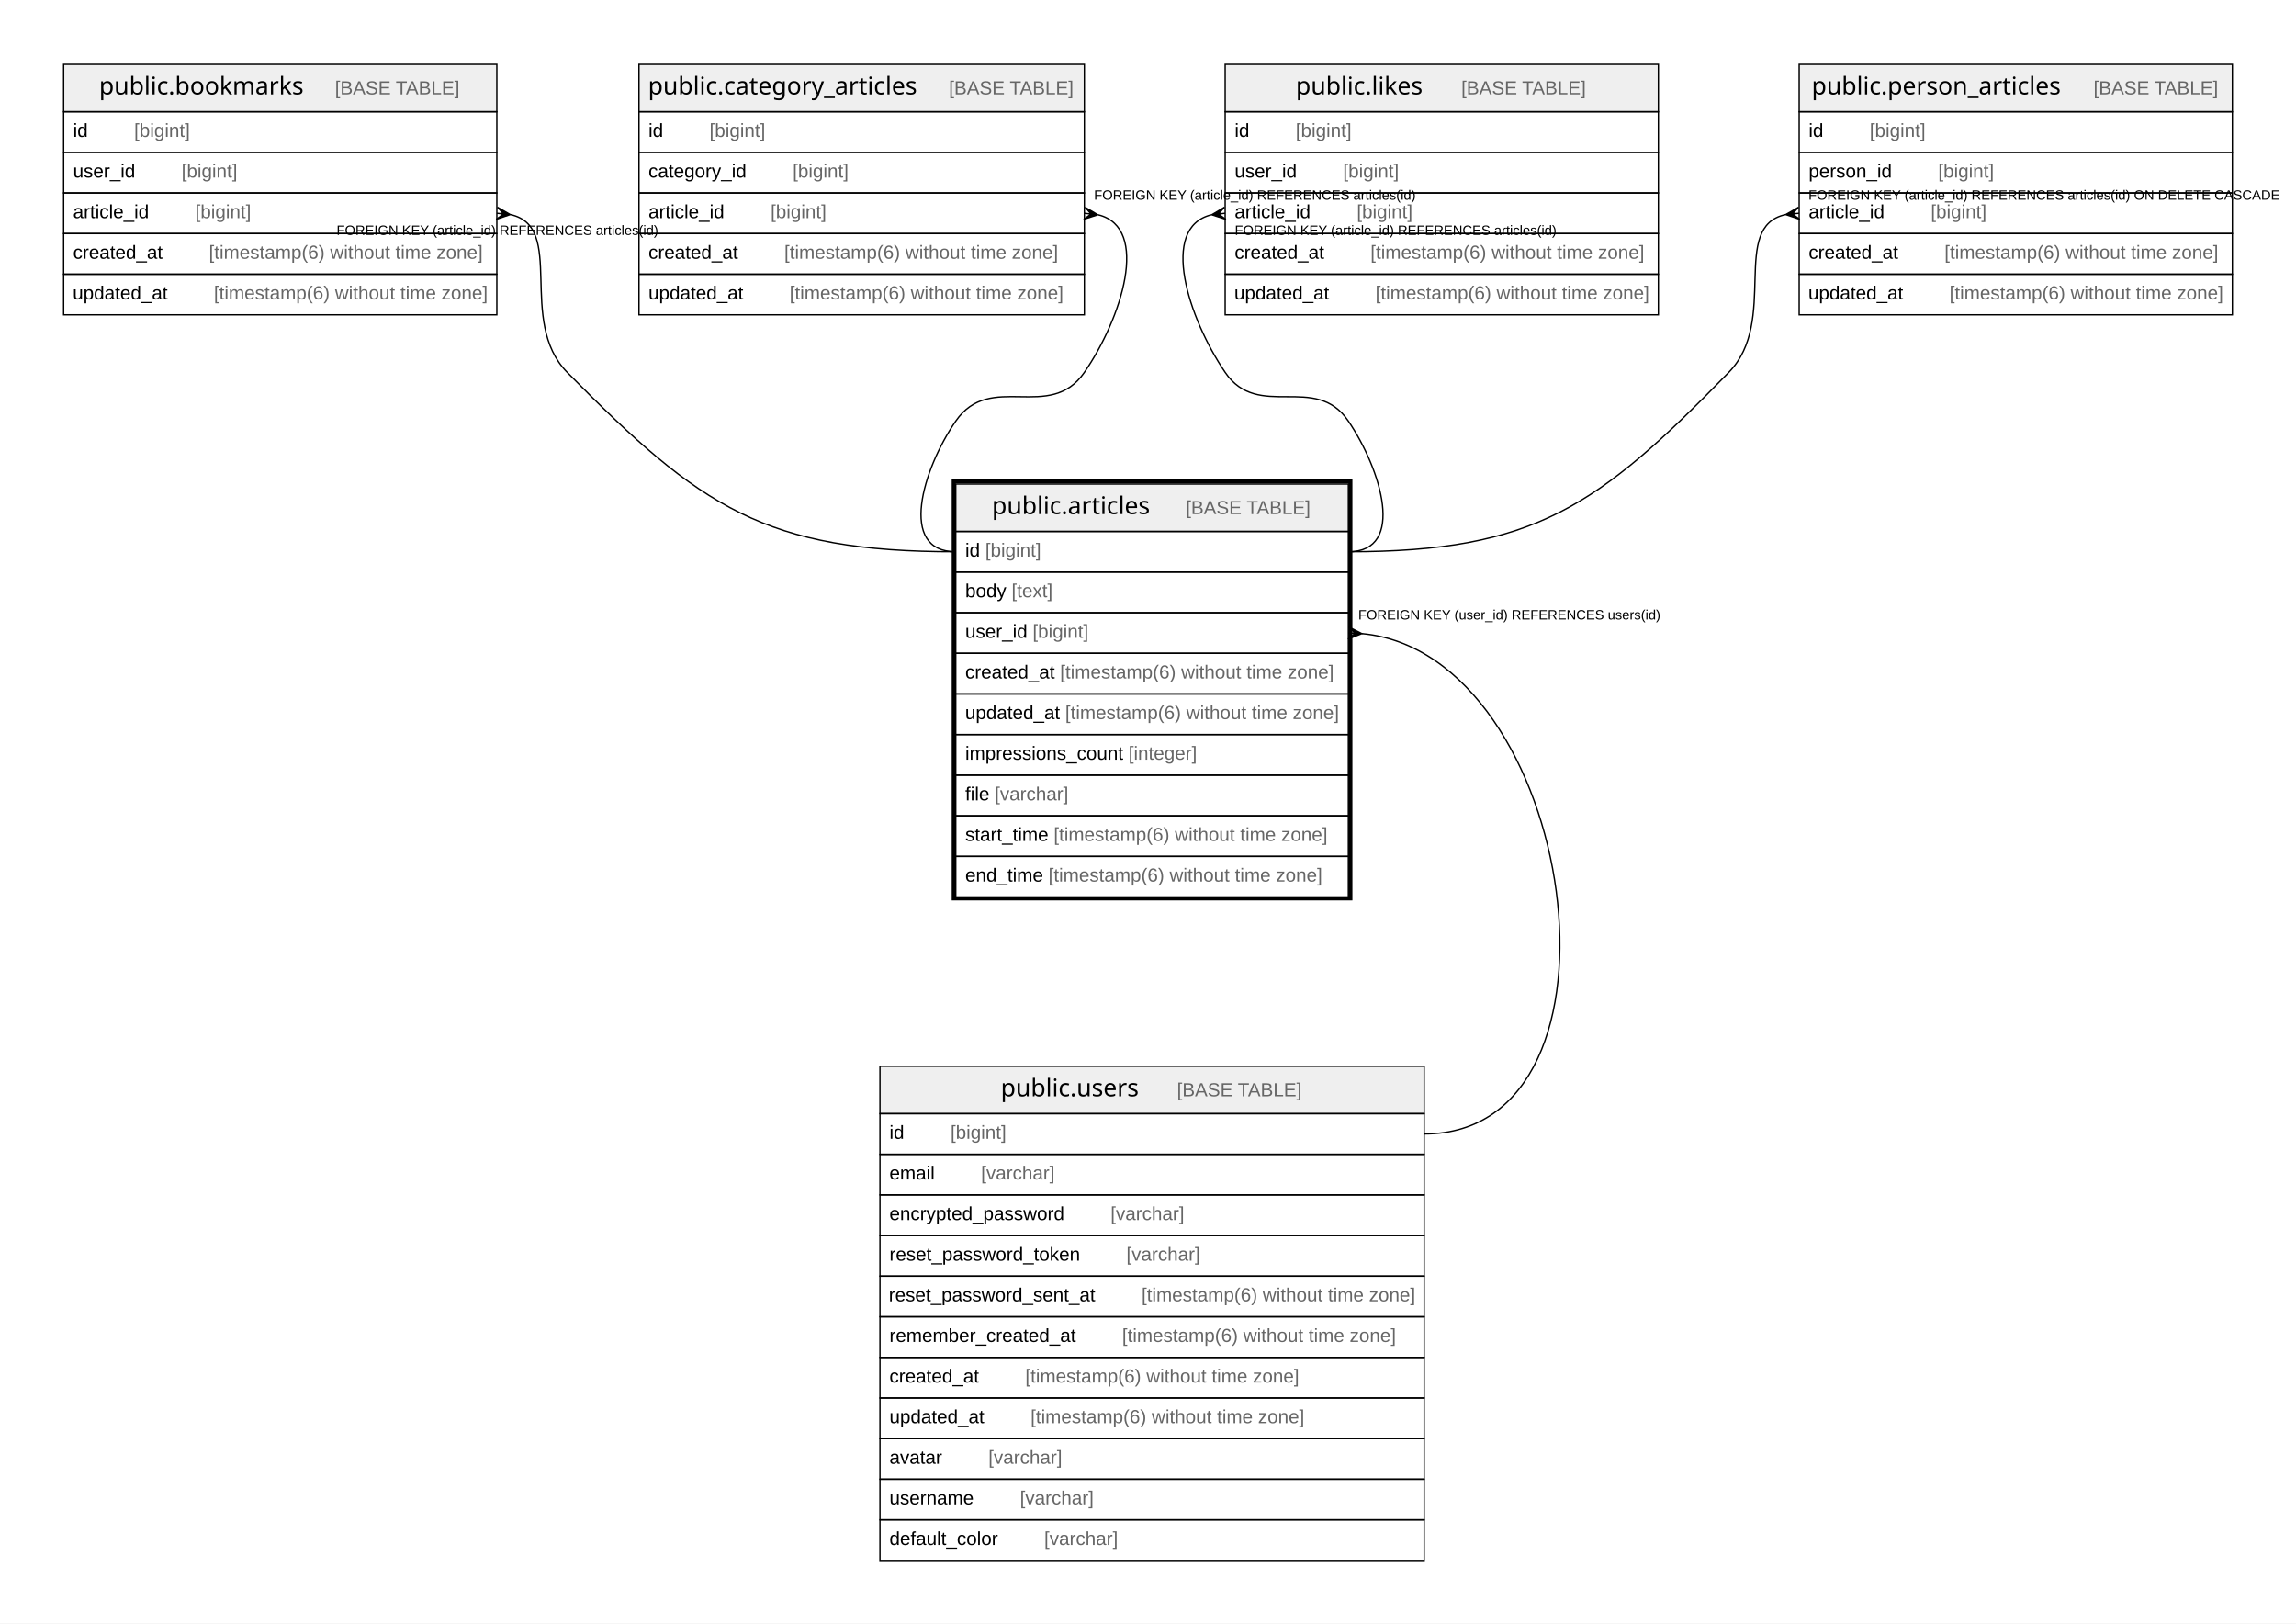
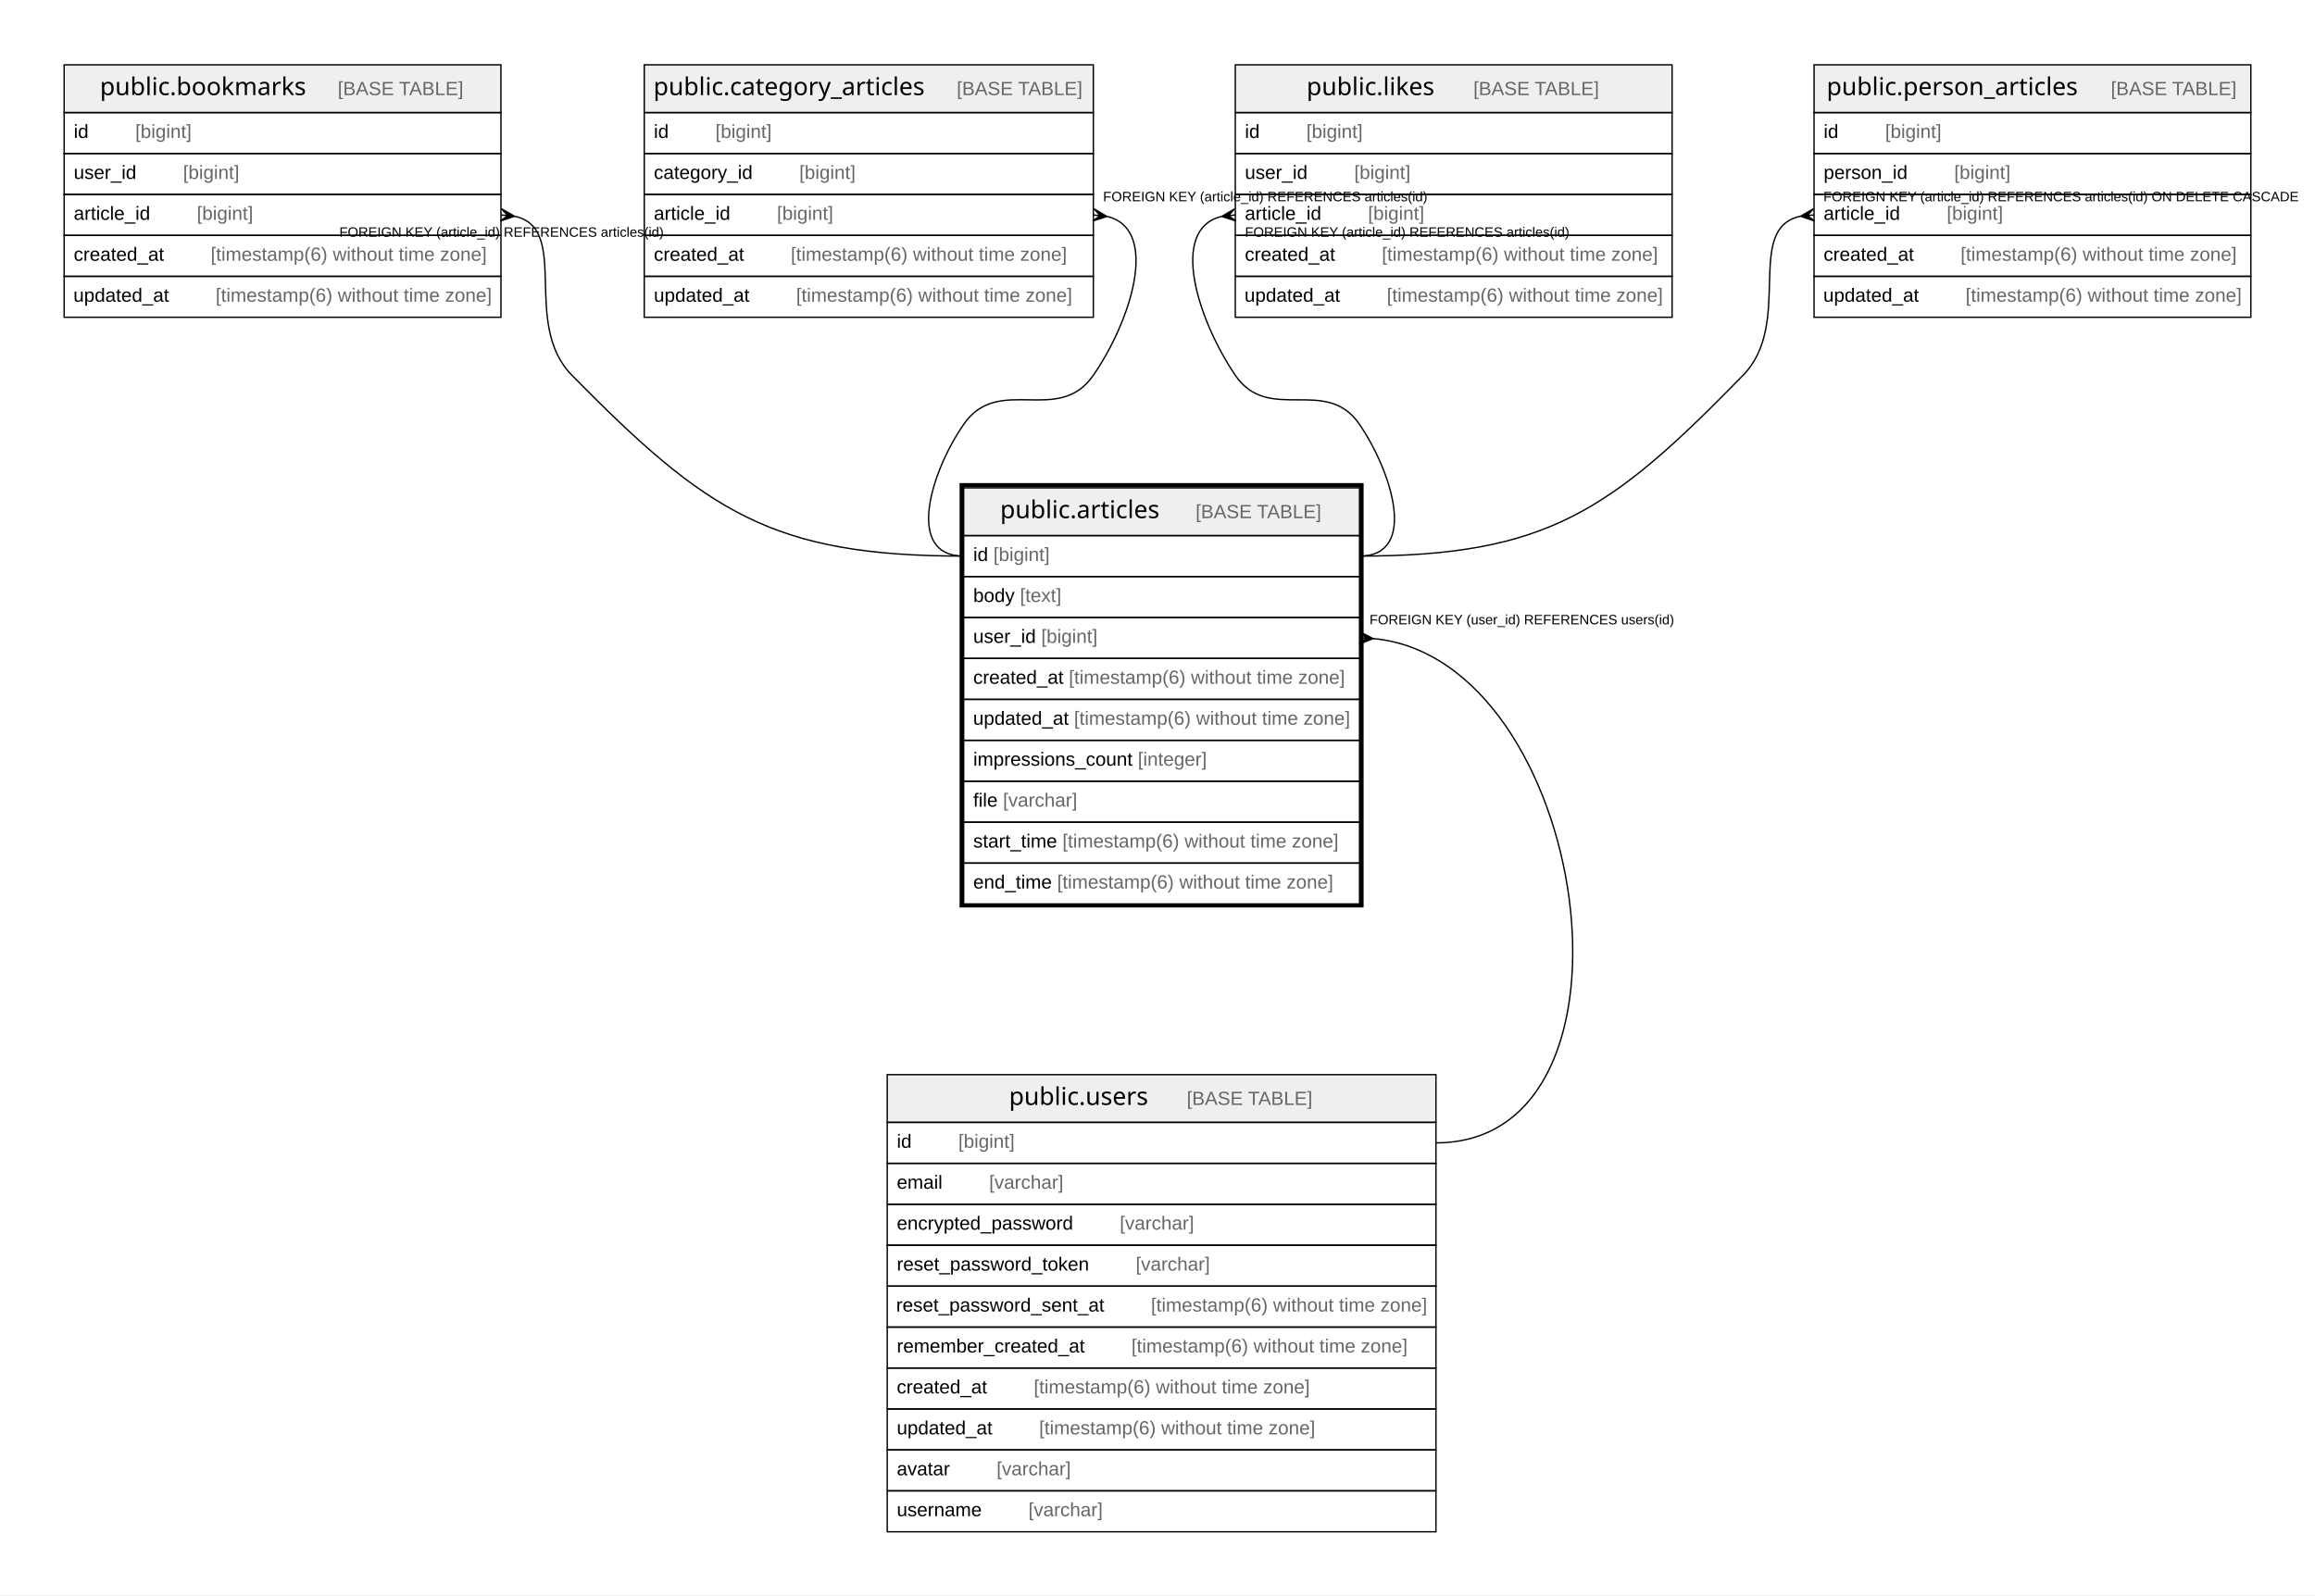
- <svg xmlns="http://www.w3.org/2000/svg" width="1696pt" height="1199pt" viewBox="0.00 0.00 1696.00 1199.00">
-   <g id="graph0" class="graph" transform="scale(1 1) rotate(0) translate(4 1195)">
-     <polygon fill="#ffffff" stroke="transparent" points="-4,4 -4,-1195 1692,-1195 1692,4 -4,4" />
+ <svg xmlns="http://www.w3.org/2000/svg" width="1696pt" height="1169pt" viewBox="0.00 0.00 1696.00 1169.00">
+   <g id="graph0" class="graph" transform="scale(1 1) rotate(0) translate(4 1165)">
+     <polygon fill="#ffffff" stroke="transparent" points="-4,4 -4,-1165 1692,-1165 1692,4 -4,4" />
    <g id="node1" class="node">
-       <polygon fill="#efefef" stroke="transparent" points="702,-802.5 702,-837.5 992,-837.5 992,-802.5 702,-802.5" />
-       <polygon fill="none" stroke="#000000" points="702,-802.5 702,-837.5 992,-837.5 992,-802.5 702,-802.5" />
-       <text text-anchor="start" x="728.714" y="-815.3" font-family="Arial Bold" font-size="18.00" fill="#000000">public.articles</text>
-       <text text-anchor="start" x="837.718" y="-815.3" font-family="Arial" font-size="14.00" fill="#000000">    </text>
-       <text text-anchor="start" x="871.923" y="-815.3" font-family="Arial" font-size="14.00" fill="#666666">[BASE TABLE]</text>
-       <polygon fill="none" stroke="#000000" points="702,-772.5 702,-802.5 992,-802.5 992,-772.5 702,-772.5" />
-       <text text-anchor="start" x="709" y="-783.9" font-family="Arial" font-size="14.00" fill="#000000">id </text>
-       <text text-anchor="start" x="723.78" y="-783.9" font-family="Arial" font-size="14.00" fill="#666666">[bigint]</text>
+       <polygon fill="#efefef" stroke="transparent" points="702,-772.5 702,-807.5 992,-807.5 992,-772.5 702,-772.5" />
+       <polygon fill="none" stroke="#000000" points="702,-772.5 702,-807.5 992,-807.5 992,-772.5 702,-772.5" />
+       <text text-anchor="start" x="728.714" y="-785.3" font-family="Arial Bold" font-size="18.00" fill="#000000">public.articles</text>
+       <text text-anchor="start" x="837.718" y="-785.3" font-family="Arial" font-size="14.00" fill="#000000">    </text>
+       <text text-anchor="start" x="871.923" y="-785.3" font-family="Arial" font-size="14.00" fill="#666666">[BASE TABLE]</text>
      <polygon fill="none" stroke="#000000" points="702,-742.5 702,-772.5 992,-772.5 992,-742.5 702,-742.5" />
-       <text text-anchor="start" x="709" y="-753.9" font-family="Arial" font-size="14.00" fill="#000000">body </text>
-       <text text-anchor="start" x="743.238" y="-753.9" font-family="Arial" font-size="14.00" fill="#666666">[text]</text>
+       <text text-anchor="start" x="709" y="-753.9" font-family="Arial" font-size="14.00" fill="#000000">id </text>
+       <text text-anchor="start" x="723.78" y="-753.9" font-family="Arial" font-size="14.00" fill="#666666">[bigint]</text>
      <polygon fill="none" stroke="#000000" points="702,-712.5 702,-742.5 992,-742.5 992,-712.5 702,-712.5" />
-       <text text-anchor="start" x="709" y="-723.9" font-family="Arial" font-size="14.00" fill="#000000">user_id </text>
-       <text text-anchor="start" x="758.788" y="-723.9" font-family="Arial" font-size="14.00" fill="#666666">[bigint]</text>
+       <text text-anchor="start" x="709" y="-723.9" font-family="Arial" font-size="14.00" fill="#000000">body </text>
+       <text text-anchor="start" x="743.238" y="-723.9" font-family="Arial" font-size="14.00" fill="#666666">[text]</text>
      <polygon fill="none" stroke="#000000" points="702,-682.5 702,-712.5 992,-712.5 992,-682.5 702,-682.5" />
-       <text text-anchor="start" x="709" y="-693.9" font-family="Arial" font-size="14.00" fill="#000000">created_at </text>
-       <text text-anchor="start" x="779.028" y="-693.9" font-family="Arial" font-size="14.00" fill="#666666">[timestamp(6) without time zone]</text>
+       <text text-anchor="start" x="709" y="-693.9" font-family="Arial" font-size="14.00" fill="#000000">user_id </text>
+       <text text-anchor="start" x="758.788" y="-693.9" font-family="Arial" font-size="14.00" fill="#666666">[bigint]</text>
      <polygon fill="none" stroke="#000000" points="702,-652.5 702,-682.5 992,-682.5 992,-652.5 702,-652.5" />
-       <text text-anchor="start" x="708.912" y="-663.9" font-family="Arial" font-size="14.00" fill="#000000">updated_at </text>
-       <text text-anchor="start" x="782.844" y="-663.9" font-family="Arial" font-size="14.00" fill="#666666">[timestamp(6) without time zone]</text>
+       <text text-anchor="start" x="709" y="-663.9" font-family="Arial" font-size="14.00" fill="#000000">created_at </text>
+       <text text-anchor="start" x="779.028" y="-663.9" font-family="Arial" font-size="14.00" fill="#666666">[timestamp(6) without time zone]</text>
      <polygon fill="none" stroke="#000000" points="702,-622.5 702,-652.5 992,-652.5 992,-622.5 702,-622.5" />
-       <text text-anchor="start" x="709" y="-633.9" font-family="Arial" font-size="14.00" fill="#000000">impressions_count </text>
-       <text text-anchor="start" x="829.576" y="-633.9" font-family="Arial" font-size="14.00" fill="#666666">[integer]</text>
+       <text text-anchor="start" x="708.912" y="-633.9" font-family="Arial" font-size="14.00" fill="#000000">updated_at </text>
+       <text text-anchor="start" x="782.844" y="-633.9" font-family="Arial" font-size="14.00" fill="#666666">[timestamp(6) without time zone]</text>
      <polygon fill="none" stroke="#000000" points="702,-592.5 702,-622.5 992,-622.5 992,-592.5 702,-592.5" />
-       <text text-anchor="start" x="709" y="-603.9" font-family="Arial" font-size="14.00" fill="#000000">file </text>
-       <text text-anchor="start" x="730.777" y="-603.9" font-family="Arial" font-size="14.00" fill="#666666">[varchar]</text>
+       <text text-anchor="start" x="709" y="-603.9" font-family="Arial" font-size="14.00" fill="#000000">impressions_count </text>
+       <text text-anchor="start" x="829.576" y="-603.9" font-family="Arial" font-size="14.00" fill="#666666">[integer]</text>
      <polygon fill="none" stroke="#000000" points="702,-562.5 702,-592.5 992,-592.5 992,-562.5 702,-562.5" />
-       <text text-anchor="start" x="709" y="-573.9" font-family="Arial" font-size="14.00" fill="#000000">start_time </text>
-       <text text-anchor="start" x="774.338" y="-573.9" font-family="Arial" font-size="14.00" fill="#666666">[timestamp(6) without time zone]</text>
+       <text text-anchor="start" x="709" y="-573.9" font-family="Arial" font-size="14.00" fill="#000000">file </text>
+       <text text-anchor="start" x="730.777" y="-573.9" font-family="Arial" font-size="14.00" fill="#666666">[varchar]</text>
      <polygon fill="none" stroke="#000000" points="702,-532.5 702,-562.5 992,-562.5 992,-532.5 702,-532.5" />
-       <text text-anchor="start" x="709" y="-543.9" font-family="Arial" font-size="14.00" fill="#000000">end_time </text>
-       <text text-anchor="start" x="770.461" y="-543.9" font-family="Arial" font-size="14.00" fill="#666666">[timestamp(6) without time zone]</text>
-       <polygon fill="none" stroke="#000000" stroke-width="3" points="700.5,-531.5 700.5,-839.5 993.5,-839.5 993.5,-531.5 700.5,-531.5" />
+       <text text-anchor="start" x="709" y="-543.9" font-family="Arial" font-size="14.00" fill="#000000">start_time </text>
+       <text text-anchor="start" x="774.338" y="-543.9" font-family="Arial" font-size="14.00" fill="#666666">[timestamp(6) without time zone]</text>
+       <polygon fill="none" stroke="#000000" points="702,-502.5 702,-532.5 992,-532.5 992,-502.5 702,-502.5" />
+       <text text-anchor="start" x="709" y="-513.9" font-family="Arial" font-size="14.00" fill="#000000">end_time </text>
+       <text text-anchor="start" x="770.461" y="-513.9" font-family="Arial" font-size="14.00" fill="#666666">[timestamp(6) without time zone]</text>
+       <polygon fill="none" stroke="#000000" stroke-width="3" points="700.5,-501.5 700.5,-809.5 993.5,-809.5 993.5,-501.5 700.5,-501.5" />
    </g>
    <g id="node6" class="node">
-       <polygon fill="#efefef" stroke="transparent" points="646,-372.5 646,-407.5 1048,-407.5 1048,-372.5 646,-372.5" />
-       <polygon fill="none" stroke="#000000" points="646,-372.5 646,-407.5 1048,-407.5 1048,-372.5 646,-372.5" />
-       <text text-anchor="start" x="735.209" y="-385.3" font-family="Arial Bold" font-size="18.00" fill="#000000">public.users</text>
-       <text text-anchor="start" x="831.223" y="-385.3" font-family="Arial" font-size="14.00" fill="#000000">    </text>
-       <text text-anchor="start" x="865.428" y="-385.3" font-family="Arial" font-size="14.00" fill="#666666">[BASE TABLE]</text>
-       <polygon fill="none" stroke="#000000" points="646,-342.5 646,-372.5 1048,-372.5 1048,-342.5 646,-342.5" />
-       <text text-anchor="start" x="653" y="-353.9" font-family="Arial" font-size="14.00" fill="#000000">id    </text>
-       <text text-anchor="start" x="698.094" y="-353.9" font-family="Arial" font-size="14.00" fill="#666666">[bigint]</text>
+       <polygon fill="#efefef" stroke="transparent" points="646,-342.5 646,-377.5 1048,-377.5 1048,-342.5 646,-342.5" />
+       <polygon fill="none" stroke="#000000" points="646,-342.5 646,-377.5 1048,-377.5 1048,-342.5 646,-342.5" />
+       <text text-anchor="start" x="735.209" y="-355.3" font-family="Arial Bold" font-size="18.00" fill="#000000">public.users</text>
+       <text text-anchor="start" x="831.223" y="-355.3" font-family="Arial" font-size="14.00" fill="#000000">    </text>
+       <text text-anchor="start" x="865.428" y="-355.3" font-family="Arial" font-size="14.00" fill="#666666">[BASE TABLE]</text>
      <polygon fill="none" stroke="#000000" points="646,-312.5 646,-342.5 1048,-342.5 1048,-312.5 646,-312.5" />
-       <text text-anchor="start" x="653" y="-323.9" font-family="Arial" font-size="14.00" fill="#000000">email    </text>
-       <text text-anchor="start" x="720.644" y="-323.9" font-family="Arial" font-size="14.00" fill="#666666">[varchar]</text>
+       <text text-anchor="start" x="653" y="-323.9" font-family="Arial" font-size="14.00" fill="#000000">id    </text>
+       <text text-anchor="start" x="698.094" y="-323.9" font-family="Arial" font-size="14.00" fill="#666666">[bigint]</text>
      <polygon fill="none" stroke="#000000" points="646,-282.5 646,-312.5 1048,-312.5 1048,-282.5 646,-282.5" />
-       <text text-anchor="start" x="653" y="-293.9" font-family="Arial" font-size="14.00" fill="#000000">encrypted_password    </text>
-       <text text-anchor="start" x="816.349" y="-293.9" font-family="Arial" font-size="14.00" fill="#666666">[varchar]</text>
+       <text text-anchor="start" x="653" y="-293.9" font-family="Arial" font-size="14.00" fill="#000000">email    </text>
+       <text text-anchor="start" x="720.644" y="-293.9" font-family="Arial" font-size="14.00" fill="#666666">[varchar]</text>
      <polygon fill="none" stroke="#000000" points="646,-252.5 646,-282.5 1048,-282.5 1048,-252.5 646,-252.5" />
-       <text text-anchor="start" x="653" y="-263.9" font-family="Arial" font-size="14.00" fill="#000000">reset_password_token    </text>
-       <text text-anchor="start" x="828.022" y="-263.9" font-family="Arial" font-size="14.00" fill="#666666">[varchar]</text>
+       <text text-anchor="start" x="653" y="-263.9" font-family="Arial" font-size="14.00" fill="#000000">encrypted_password    </text>
+       <text text-anchor="start" x="816.349" y="-263.9" font-family="Arial" font-size="14.00" fill="#666666">[varchar]</text>
      <polygon fill="none" stroke="#000000" points="646,-222.5 646,-252.5 1048,-252.5 1048,-222.5 646,-222.5" />
-       <text text-anchor="start" x="652.53" y="-233.9" font-family="Arial" font-size="14.00" fill="#000000">reset_password_sent_at    </text>
-       <text text-anchor="start" x="839.226" y="-233.9" font-family="Arial" font-size="14.00" fill="#666666">[timestamp(6) without time zone]</text>
+       <text text-anchor="start" x="653" y="-233.9" font-family="Arial" font-size="14.00" fill="#000000">reset_password_token    </text>
+       <text text-anchor="start" x="828.022" y="-233.9" font-family="Arial" font-size="14.00" fill="#666666">[varchar]</text>
      <polygon fill="none" stroke="#000000" points="646,-192.5 646,-222.5 1048,-222.5 1048,-192.5 646,-192.5" />
-       <text text-anchor="start" x="653" y="-203.9" font-family="Arial" font-size="14.00" fill="#000000">remember_created_at    </text>
-       <text text-anchor="start" x="824.898" y="-203.9" font-family="Arial" font-size="14.00" fill="#666666">[timestamp(6) without time zone]</text>
+       <text text-anchor="start" x="652.53" y="-203.9" font-family="Arial" font-size="14.00" fill="#000000">reset_password_sent_at    </text>
+       <text text-anchor="start" x="839.226" y="-203.9" font-family="Arial" font-size="14.00" fill="#666666">[timestamp(6) without time zone]</text>
      <polygon fill="none" stroke="#000000" points="646,-162.5 646,-192.5 1048,-192.5 1048,-162.5 646,-162.5" />
-       <text text-anchor="start" x="653" y="-173.9" font-family="Arial" font-size="14.00" fill="#000000">created_at    </text>
-       <text text-anchor="start" x="753.342" y="-173.9" font-family="Arial" font-size="14.00" fill="#666666">[timestamp(6) without time zone]</text>
+       <text text-anchor="start" x="653" y="-173.9" font-family="Arial" font-size="14.00" fill="#000000">remember_created_at    </text>
+       <text text-anchor="start" x="824.898" y="-173.9" font-family="Arial" font-size="14.00" fill="#666666">[timestamp(6) without time zone]</text>
      <polygon fill="none" stroke="#000000" points="646,-132.5 646,-162.5 1048,-162.5 1048,-132.5 646,-132.5" />
-       <text text-anchor="start" x="653" y="-143.9" font-family="Arial" font-size="14.00" fill="#000000">updated_at    </text>
-       <text text-anchor="start" x="757.247" y="-143.9" font-family="Arial" font-size="14.00" fill="#666666">[timestamp(6) without time zone]</text>
+       <text text-anchor="start" x="653" y="-143.9" font-family="Arial" font-size="14.00" fill="#000000">created_at    </text>
+       <text text-anchor="start" x="753.342" y="-143.9" font-family="Arial" font-size="14.00" fill="#666666">[timestamp(6) without time zone]</text>
      <polygon fill="none" stroke="#000000" points="646,-102.5 646,-132.5 1048,-132.5 1048,-102.5 646,-102.5" />
-       <text text-anchor="start" x="653" y="-113.9" font-family="Arial" font-size="14.00" fill="#000000">avatar    </text>
-       <text text-anchor="start" x="726.104" y="-113.9" font-family="Arial" font-size="14.00" fill="#666666">[varchar]</text>
+       <text text-anchor="start" x="653" y="-113.9" font-family="Arial" font-size="14.00" fill="#000000">updated_at    </text>
+       <text text-anchor="start" x="757.247" y="-113.9" font-family="Arial" font-size="14.00" fill="#666666">[timestamp(6) without time zone]</text>
      <polygon fill="none" stroke="#000000" points="646,-72.5 646,-102.5 1048,-102.5 1048,-72.5 646,-72.5" />
-       <text text-anchor="start" x="653" y="-83.9" font-family="Arial" font-size="14.00" fill="#000000">username    </text>
-       <text text-anchor="start" x="749.439" y="-83.9" font-family="Arial" font-size="14.00" fill="#666666">[varchar]</text>
+       <text text-anchor="start" x="653" y="-83.9" font-family="Arial" font-size="14.00" fill="#000000">avatar    </text>
+       <text text-anchor="start" x="726.104" y="-83.9" font-family="Arial" font-size="14.00" fill="#666666">[varchar]</text>
      <polygon fill="none" stroke="#000000" points="646,-42.5 646,-72.5 1048,-72.5 1048,-42.5 646,-42.5" />
-       <text text-anchor="start" x="653" y="-53.9" font-family="Arial" font-size="14.00" fill="#000000">default_color    </text>
-       <text text-anchor="start" x="767.338" y="-53.9" font-family="Arial" font-size="14.00" fill="#666666">[varchar]</text>
+       <text text-anchor="start" x="653" y="-53.9" font-family="Arial" font-size="14.00" fill="#000000">username    </text>
+       <text text-anchor="start" x="749.439" y="-53.9" font-family="Arial" font-size="14.00" fill="#666666">[varchar]</text>
    </g>
    <g id="edge5" class="edge">
-       <path fill="none" stroke="#000000" d="M1002.092,-727.039C1160.521,-712.48 1210.907,-357.5 1048,-357.5" />
-       <polygon fill="#000000" stroke="#000000" points="1001.99,-727.044 991.795,-723.005 996.995,-727.272 992,-727.5 992,-727.5 992,-727.5 996.995,-727.272 992.205,-731.995 1001.99,-727.044 1001.99,-727.044" />
-       <text text-anchor="start" x="999.335" y="-737.5" font-family="Arial" font-size="10.00" fill="#000000">FOREIGN KEY (user_id) REFERENCES users(id)</text>
+       <path fill="none" stroke="#000000" d="M1002.092,-697.039C1160.521,-682.48 1210.907,-327.5 1048,-327.5" />
+       <polygon fill="#000000" stroke="#000000" points="1001.99,-697.044 991.795,-693.005 996.995,-697.272 992,-697.5 992,-697.5 992,-697.5 996.995,-697.272 992.205,-701.995 1001.99,-697.044 1001.99,-697.044" />
+       <text text-anchor="start" x="999.335" y="-707.5" font-family="Arial" font-size="10.00" fill="#000000">FOREIGN KEY (user_id) REFERENCES users(id)</text>
    </g>
    <g id="node2" class="node">
-       <polygon fill="#efefef" stroke="transparent" points="43,-1112.5 43,-1147.5 363,-1147.5 363,-1112.5 43,-1112.5" />
-       <polygon fill="none" stroke="#000000" points="43,-1112.5 43,-1147.5 363,-1147.5 363,-1112.5 43,-1112.5" />
-       <text text-anchor="start" x="69.207" y="-1125.3" font-family="Arial Bold" font-size="18.00" fill="#000000">public.bookmarks</text>
-       <text text-anchor="start" x="209.225" y="-1125.3" font-family="Arial" font-size="14.00" fill="#000000">    </text>
-       <text text-anchor="start" x="243.43" y="-1125.3" font-family="Arial" font-size="14.00" fill="#666666">[BASE TABLE]</text>
-       <polygon fill="none" stroke="#000000" points="43,-1082.5 43,-1112.5 363,-1112.5 363,-1082.5 43,-1082.5" />
-       <text text-anchor="start" x="50" y="-1093.9" font-family="Arial" font-size="14.00" fill="#000000">id    </text>
-       <text text-anchor="start" x="95.094" y="-1093.9" font-family="Arial" font-size="14.00" fill="#666666">[bigint]</text>
+       <polygon fill="#efefef" stroke="transparent" points="43,-1082.5 43,-1117.5 363,-1117.5 363,-1082.5 43,-1082.5" />
+       <polygon fill="none" stroke="#000000" points="43,-1082.5 43,-1117.5 363,-1117.5 363,-1082.5 43,-1082.5" />
+       <text text-anchor="start" x="69.207" y="-1095.3" font-family="Arial Bold" font-size="18.00" fill="#000000">public.bookmarks</text>
+       <text text-anchor="start" x="209.225" y="-1095.3" font-family="Arial" font-size="14.00" fill="#000000">    </text>
+       <text text-anchor="start" x="243.43" y="-1095.3" font-family="Arial" font-size="14.00" fill="#666666">[BASE TABLE]</text>
      <polygon fill="none" stroke="#000000" points="43,-1052.5 43,-1082.5 363,-1082.5 363,-1052.5 43,-1052.5" />
-       <text text-anchor="start" x="50" y="-1063.9" font-family="Arial" font-size="14.00" fill="#000000">user_id    </text>
-       <text text-anchor="start" x="130.102" y="-1063.9" font-family="Arial" font-size="14.00" fill="#666666">[bigint]</text>
+       <text text-anchor="start" x="50" y="-1063.9" font-family="Arial" font-size="14.00" fill="#000000">id    </text>
+       <text text-anchor="start" x="95.094" y="-1063.9" font-family="Arial" font-size="14.00" fill="#666666">[bigint]</text>
      <polygon fill="none" stroke="#000000" points="43,-1022.5 43,-1052.5 363,-1052.5 363,-1022.5 43,-1022.5" />
-       <text text-anchor="start" x="50" y="-1033.9" font-family="Arial" font-size="14.00" fill="#000000">article_id    </text>
-       <text text-anchor="start" x="140.206" y="-1033.9" font-family="Arial" font-size="14.00" fill="#666666">[bigint]</text>
+       <text text-anchor="start" x="50" y="-1033.9" font-family="Arial" font-size="14.00" fill="#000000">user_id    </text>
+       <text text-anchor="start" x="130.102" y="-1033.9" font-family="Arial" font-size="14.00" fill="#666666">[bigint]</text>
      <polygon fill="none" stroke="#000000" points="43,-992.5 43,-1022.5 363,-1022.5 363,-992.5 43,-992.5" />
-       <text text-anchor="start" x="50" y="-1003.9" font-family="Arial" font-size="14.00" fill="#000000">created_at    </text>
-       <text text-anchor="start" x="150.342" y="-1003.9" font-family="Arial" font-size="14.00" fill="#666666">[timestamp(6) without time zone]</text>
+       <text text-anchor="start" x="50" y="-1003.9" font-family="Arial" font-size="14.00" fill="#000000">article_id    </text>
+       <text text-anchor="start" x="140.206" y="-1003.9" font-family="Arial" font-size="14.00" fill="#666666">[bigint]</text>
      <polygon fill="none" stroke="#000000" points="43,-962.5 43,-992.5 363,-992.5 363,-962.5 43,-962.5" />
-       <text text-anchor="start" x="49.755" y="-973.9" font-family="Arial" font-size="14.00" fill="#000000">updated_at    </text>
-       <text text-anchor="start" x="154.001" y="-973.9" font-family="Arial" font-size="14.00" fill="#666666">[timestamp(6) without time zone]</text>
+       <text text-anchor="start" x="50" y="-973.9" font-family="Arial" font-size="14.00" fill="#000000">created_at    </text>
+       <text text-anchor="start" x="150.342" y="-973.9" font-family="Arial" font-size="14.00" fill="#666666">[timestamp(6) without time zone]</text>
+       <polygon fill="none" stroke="#000000" points="43,-932.5 43,-962.5 363,-962.5 363,-932.5 43,-932.5" />
+       <text text-anchor="start" x="49.755" y="-943.9" font-family="Arial" font-size="14.00" fill="#000000">updated_at    </text>
+       <text text-anchor="start" x="154.001" y="-943.9" font-family="Arial" font-size="14.00" fill="#666666">[timestamp(6) without time zone]</text>
    </g>
    <g id="edge1" class="edge">
-       <path fill="none" stroke="#000000" d="M373.079,-1036.517C414.485,-1027.459 377.601,-957.998 415,-920 513.552,-819.871 561.507,-787.5 702,-787.5" />
-       <polygon fill="#000000" stroke="#000000" points="372.953,-1036.529 362.563,-1033.021 367.976,-1037.015 363,-1037.5 363,-1037.5 363,-1037.5 367.976,-1037.015 363.437,-1041.979 372.953,-1036.529 372.953,-1036.529" />
-       <text text-anchor="start" x="244.618" y="-1021.5" font-family="Arial" font-size="10.00" fill="#000000">FOREIGN KEY (article_id) REFERENCES articles(id)</text>
+       <path fill="none" stroke="#000000" d="M373.079,-1006.517C414.485,-997.459 377.601,-927.998 415,-890 513.552,-789.871 561.507,-757.5 702,-757.5" />
+       <polygon fill="#000000" stroke="#000000" points="372.953,-1006.529 362.563,-1003.021 367.976,-1007.015 363,-1007.5 363,-1007.5 363,-1007.5 367.976,-1007.015 363.437,-1011.979 372.953,-1006.529 372.953,-1006.529" />
+       <text text-anchor="start" x="244.618" y="-991.5" font-family="Arial" font-size="10.00" fill="#000000">FOREIGN KEY (article_id) REFERENCES articles(id)</text>
    </g>
    <g id="node3" class="node">
-       <polygon fill="#efefef" stroke="transparent" points="468,-1112.5 468,-1147.5 797,-1147.5 797,-1112.5 468,-1112.5" />
-       <polygon fill="none" stroke="#000000" points="468,-1112.5 468,-1147.5 797,-1147.5 797,-1112.5 468,-1112.5" />
-       <text text-anchor="start" x="474.701" y="-1125.3" font-family="Arial Bold" font-size="18.00" fill="#000000">public.category_articles</text>
-       <text text-anchor="start" x="662.731" y="-1125.3" font-family="Arial" font-size="14.00" fill="#000000">    </text>
-       <text text-anchor="start" x="696.936" y="-1125.3" font-family="Arial" font-size="14.00" fill="#666666">[BASE TABLE]</text>
-       <polygon fill="none" stroke="#000000" points="468,-1082.5 468,-1112.5 797,-1112.5 797,-1082.5 468,-1082.5" />
-       <text text-anchor="start" x="475" y="-1093.9" font-family="Arial" font-size="14.00" fill="#000000">id    </text>
-       <text text-anchor="start" x="520.094" y="-1093.9" font-family="Arial" font-size="14.00" fill="#666666">[bigint]</text>
+       <polygon fill="#efefef" stroke="transparent" points="468,-1082.5 468,-1117.5 797,-1117.5 797,-1082.5 468,-1082.5" />
+       <polygon fill="none" stroke="#000000" points="468,-1082.5 468,-1117.5 797,-1117.5 797,-1082.5 468,-1082.5" />
+       <text text-anchor="start" x="474.701" y="-1095.3" font-family="Arial Bold" font-size="18.00" fill="#000000">public.category_articles</text>
+       <text text-anchor="start" x="662.731" y="-1095.3" font-family="Arial" font-size="14.00" fill="#000000">    </text>
+       <text text-anchor="start" x="696.936" y="-1095.3" font-family="Arial" font-size="14.00" fill="#666666">[BASE TABLE]</text>
      <polygon fill="none" stroke="#000000" points="468,-1052.5 468,-1082.5 797,-1082.5 797,-1052.5 468,-1052.5" />
-       <text text-anchor="start" x="475" y="-1063.9" font-family="Arial" font-size="14.00" fill="#000000">category_id    </text>
-       <text text-anchor="start" x="581.558" y="-1063.9" font-family="Arial" font-size="14.00" fill="#666666">[bigint]</text>
+       <text text-anchor="start" x="475" y="-1063.9" font-family="Arial" font-size="14.00" fill="#000000">id    </text>
+       <text text-anchor="start" x="520.094" y="-1063.9" font-family="Arial" font-size="14.00" fill="#666666">[bigint]</text>
      <polygon fill="none" stroke="#000000" points="468,-1022.5 468,-1052.5 797,-1052.5 797,-1022.5 468,-1022.5" />
-       <text text-anchor="start" x="475" y="-1033.9" font-family="Arial" font-size="14.00" fill="#000000">article_id    </text>
-       <text text-anchor="start" x="565.206" y="-1033.9" font-family="Arial" font-size="14.00" fill="#666666">[bigint]</text>
+       <text text-anchor="start" x="475" y="-1033.9" font-family="Arial" font-size="14.00" fill="#000000">category_id    </text>
+       <text text-anchor="start" x="581.558" y="-1033.9" font-family="Arial" font-size="14.00" fill="#666666">[bigint]</text>
      <polygon fill="none" stroke="#000000" points="468,-992.5 468,-1022.5 797,-1022.5 797,-992.5 468,-992.5" />
-       <text text-anchor="start" x="475" y="-1003.9" font-family="Arial" font-size="14.00" fill="#000000">created_at    </text>
-       <text text-anchor="start" x="575.342" y="-1003.9" font-family="Arial" font-size="14.00" fill="#666666">[timestamp(6) without time zone]</text>
+       <text text-anchor="start" x="475" y="-1003.9" font-family="Arial" font-size="14.00" fill="#000000">article_id    </text>
+       <text text-anchor="start" x="565.206" y="-1003.9" font-family="Arial" font-size="14.00" fill="#666666">[bigint]</text>
      <polygon fill="none" stroke="#000000" points="468,-962.5 468,-992.5 797,-992.5 797,-962.5 468,-962.5" />
-       <text text-anchor="start" x="475" y="-973.9" font-family="Arial" font-size="14.00" fill="#000000">updated_at    </text>
-       <text text-anchor="start" x="579.247" y="-973.9" font-family="Arial" font-size="14.00" fill="#666666">[timestamp(6) without time zone]</text>
+       <text text-anchor="start" x="475" y="-973.9" font-family="Arial" font-size="14.00" fill="#000000">created_at    </text>
+       <text text-anchor="start" x="575.342" y="-973.9" font-family="Arial" font-size="14.00" fill="#666666">[timestamp(6) without time zone]</text>
+       <polygon fill="none" stroke="#000000" points="468,-932.5 468,-962.5 797,-962.5 797,-932.5 468,-932.5" />
+       <text text-anchor="start" x="475" y="-943.9" font-family="Arial" font-size="14.00" fill="#000000">updated_at    </text>
+       <text text-anchor="start" x="579.247" y="-943.9" font-family="Arial" font-size="14.00" fill="#666666">[timestamp(6) without time zone]</text>
    </g>
    <g id="edge2" class="edge">
-       <path fill="none" stroke="#000000" d="M807.42,-1036.312C845.836,-1026.611 824.469,-959.785 797,-920 771.346,-882.844 727.654,-921.156 702,-884 677.632,-848.706 659.111,-787.5 702,-787.5" />
-       <polygon fill="#000000" stroke="#000000" points="806.936,-1036.367 796.49,-1033.029 801.968,-1036.934 797,-1037.5 797,-1037.5 797,-1037.5 801.968,-1036.934 797.51,-1041.971 806.936,-1036.367 806.936,-1036.367" />
-       <text text-anchor="start" x="804.117" y="-1047.5" font-family="Arial" font-size="10.00" fill="#000000">FOREIGN KEY (article_id) REFERENCES articles(id)</text>
+       <path fill="none" stroke="#000000" d="M807.42,-1006.312C845.836,-996.611 824.469,-929.785 797,-890 771.346,-852.844 727.654,-891.156 702,-854 677.632,-818.706 659.111,-757.5 702,-757.5" />
+       <polygon fill="#000000" stroke="#000000" points="806.936,-1006.367 796.49,-1003.029 801.968,-1006.933 797,-1007.5 797,-1007.5 797,-1007.5 801.968,-1006.933 797.51,-1011.971 806.936,-1006.367 806.936,-1006.367" />
+       <text text-anchor="start" x="804.117" y="-1017.5" font-family="Arial" font-size="10.00" fill="#000000">FOREIGN KEY (article_id) REFERENCES articles(id)</text>
    </g>
    <g id="node4" class="node">
-       <polygon fill="#efefef" stroke="transparent" points="901,-1112.5 901,-1147.5 1221,-1147.5 1221,-1112.5 901,-1112.5" />
-       <polygon fill="none" stroke="#000000" points="901,-1112.5 901,-1147.5 1221,-1147.5 1221,-1112.5 901,-1112.5" />
-       <text text-anchor="start" x="953.214" y="-1125.3" font-family="Arial Bold" font-size="18.00" fill="#000000">public.likes</text>
-       <text text-anchor="start" x="1041.218" y="-1125.3" font-family="Arial" font-size="14.00" fill="#000000">    </text>
-       <text text-anchor="start" x="1075.423" y="-1125.3" font-family="Arial" font-size="14.00" fill="#666666">[BASE TABLE]</text>
-       <polygon fill="none" stroke="#000000" points="901,-1082.5 901,-1112.5 1221,-1112.5 1221,-1082.5 901,-1082.5" />
-       <text text-anchor="start" x="908" y="-1093.9" font-family="Arial" font-size="14.00" fill="#000000">id    </text>
-       <text text-anchor="start" x="953.094" y="-1093.9" font-family="Arial" font-size="14.00" fill="#666666">[bigint]</text>
+       <polygon fill="#efefef" stroke="transparent" points="901,-1082.5 901,-1117.5 1221,-1117.5 1221,-1082.5 901,-1082.5" />
+       <polygon fill="none" stroke="#000000" points="901,-1082.5 901,-1117.5 1221,-1117.5 1221,-1082.5 901,-1082.5" />
+       <text text-anchor="start" x="953.214" y="-1095.3" font-family="Arial Bold" font-size="18.00" fill="#000000">public.likes</text>
+       <text text-anchor="start" x="1041.218" y="-1095.3" font-family="Arial" font-size="14.00" fill="#000000">    </text>
+       <text text-anchor="start" x="1075.423" y="-1095.3" font-family="Arial" font-size="14.00" fill="#666666">[BASE TABLE]</text>
      <polygon fill="none" stroke="#000000" points="901,-1052.5 901,-1082.5 1221,-1082.5 1221,-1052.5 901,-1052.5" />
-       <text text-anchor="start" x="908" y="-1063.9" font-family="Arial" font-size="14.00" fill="#000000">user_id    </text>
-       <text text-anchor="start" x="988.102" y="-1063.9" font-family="Arial" font-size="14.00" fill="#666666">[bigint]</text>
+       <text text-anchor="start" x="908" y="-1063.9" font-family="Arial" font-size="14.00" fill="#000000">id    </text>
+       <text text-anchor="start" x="953.094" y="-1063.9" font-family="Arial" font-size="14.00" fill="#666666">[bigint]</text>
      <polygon fill="none" stroke="#000000" points="901,-1022.5 901,-1052.5 1221,-1052.5 1221,-1022.5 901,-1022.5" />
-       <text text-anchor="start" x="908" y="-1033.9" font-family="Arial" font-size="14.00" fill="#000000">article_id    </text>
-       <text text-anchor="start" x="998.206" y="-1033.9" font-family="Arial" font-size="14.00" fill="#666666">[bigint]</text>
+       <text text-anchor="start" x="908" y="-1033.9" font-family="Arial" font-size="14.00" fill="#000000">user_id    </text>
+       <text text-anchor="start" x="988.102" y="-1033.9" font-family="Arial" font-size="14.00" fill="#666666">[bigint]</text>
      <polygon fill="none" stroke="#000000" points="901,-992.5 901,-1022.5 1221,-1022.5 1221,-992.5 901,-992.5" />
-       <text text-anchor="start" x="908" y="-1003.9" font-family="Arial" font-size="14.00" fill="#000000">created_at    </text>
-       <text text-anchor="start" x="1008.342" y="-1003.9" font-family="Arial" font-size="14.00" fill="#666666">[timestamp(6) without time zone]</text>
+       <text text-anchor="start" x="908" y="-1003.9" font-family="Arial" font-size="14.00" fill="#000000">article_id    </text>
+       <text text-anchor="start" x="998.206" y="-1003.9" font-family="Arial" font-size="14.00" fill="#666666">[bigint]</text>
      <polygon fill="none" stroke="#000000" points="901,-962.5 901,-992.5 1221,-992.5 1221,-962.5 901,-962.5" />
-       <text text-anchor="start" x="907.755" y="-973.9" font-family="Arial" font-size="14.00" fill="#000000">updated_at    </text>
-       <text text-anchor="start" x="1012.001" y="-973.9" font-family="Arial" font-size="14.00" fill="#666666">[timestamp(6) without time zone]</text>
+       <text text-anchor="start" x="908" y="-973.9" font-family="Arial" font-size="14.00" fill="#000000">created_at    </text>
+       <text text-anchor="start" x="1008.342" y="-973.9" font-family="Arial" font-size="14.00" fill="#666666">[timestamp(6) without time zone]</text>
+       <polygon fill="none" stroke="#000000" points="901,-932.5 901,-962.5 1221,-962.5 1221,-932.5 901,-932.5" />
+       <text text-anchor="start" x="907.755" y="-943.9" font-family="Arial" font-size="14.00" fill="#000000">updated_at    </text>
+       <text text-anchor="start" x="1012.001" y="-943.9" font-family="Arial" font-size="14.00" fill="#666666">[timestamp(6) without time zone]</text>
    </g>
    <g id="edge3" class="edge">
-       <path fill="none" stroke="#000000" d="M890.585,-1036.315C852.207,-1026.641 873.82,-959.982 901,-920 925.452,-884.03 967.548,-919.97 992,-884 1016.112,-848.531 1034.889,-787.5 992,-787.5" />
-       <polygon fill="#000000" stroke="#000000" points="891.064,-1036.37 900.491,-1041.971 896.032,-1036.935 901,-1037.5 901,-1037.5 901,-1037.5 896.032,-1036.935 901.509,-1033.029 891.064,-1036.37 891.064,-1036.37" />
-       <text text-anchor="start" x="908.117" y="-1021.5" font-family="Arial" font-size="10.00" fill="#000000">FOREIGN KEY (article_id) REFERENCES articles(id)</text>
+       <path fill="none" stroke="#000000" d="M890.585,-1006.315C852.207,-996.641 873.82,-929.982 901,-890 925.452,-854.03 967.548,-889.97 992,-854 1016.112,-818.531 1034.889,-757.5 992,-757.5" />
+       <polygon fill="#000000" stroke="#000000" points="891.064,-1006.37 900.491,-1011.971 896.032,-1006.935 901,-1007.5 901,-1007.5 901,-1007.5 896.032,-1006.935 901.509,-1003.029 891.064,-1006.37 891.064,-1006.37" />
+       <text text-anchor="start" x="908.117" y="-991.5" font-family="Arial" font-size="10.00" fill="#000000">FOREIGN KEY (article_id) REFERENCES articles(id)</text>
    </g>
    <g id="node5" class="node">
-       <polygon fill="#efefef" stroke="transparent" points="1325,-1112.5 1325,-1147.5 1645,-1147.5 1645,-1112.5 1325,-1112.5" />
-       <polygon fill="none" stroke="#000000" points="1325,-1112.5 1325,-1147.5 1645,-1147.5 1645,-1112.5 1325,-1112.5" />
-       <text text-anchor="start" x="1334.202" y="-1125.3" font-family="Arial Bold" font-size="18.00" fill="#000000">public.person_articles</text>
-       <text text-anchor="start" x="1508.23" y="-1125.3" font-family="Arial" font-size="14.00" fill="#000000">    </text>
-       <text text-anchor="start" x="1542.435" y="-1125.3" font-family="Arial" font-size="14.00" fill="#666666">[BASE TABLE]</text>
-       <polygon fill="none" stroke="#000000" points="1325,-1082.5 1325,-1112.5 1645,-1112.5 1645,-1082.5 1325,-1082.5" />
-       <text text-anchor="start" x="1332" y="-1093.9" font-family="Arial" font-size="14.00" fill="#000000">id    </text>
-       <text text-anchor="start" x="1377.094" y="-1093.9" font-family="Arial" font-size="14.00" fill="#666666">[bigint]</text>
+       <polygon fill="#efefef" stroke="transparent" points="1325,-1082.5 1325,-1117.5 1645,-1117.5 1645,-1082.5 1325,-1082.5" />
+       <polygon fill="none" stroke="#000000" points="1325,-1082.5 1325,-1117.5 1645,-1117.5 1645,-1082.5 1325,-1082.5" />
+       <text text-anchor="start" x="1334.202" y="-1095.3" font-family="Arial Bold" font-size="18.00" fill="#000000">public.person_articles</text>
+       <text text-anchor="start" x="1508.23" y="-1095.3" font-family="Arial" font-size="14.00" fill="#000000">    </text>
+       <text text-anchor="start" x="1542.435" y="-1095.3" font-family="Arial" font-size="14.00" fill="#666666">[BASE TABLE]</text>
      <polygon fill="none" stroke="#000000" points="1325,-1052.5 1325,-1082.5 1645,-1082.5 1645,-1052.5 1325,-1052.5" />
-       <text text-anchor="start" x="1332" y="-1063.9" font-family="Arial" font-size="14.00" fill="#000000">person_id    </text>
-       <text text-anchor="start" x="1427.668" y="-1063.9" font-family="Arial" font-size="14.00" fill="#666666">[bigint]</text>
+       <text text-anchor="start" x="1332" y="-1063.9" font-family="Arial" font-size="14.00" fill="#000000">id    </text>
+       <text text-anchor="start" x="1377.094" y="-1063.9" font-family="Arial" font-size="14.00" fill="#666666">[bigint]</text>
      <polygon fill="none" stroke="#000000" points="1325,-1022.5 1325,-1052.5 1645,-1052.5 1645,-1022.5 1325,-1022.5" />
-       <text text-anchor="start" x="1332" y="-1033.9" font-family="Arial" font-size="14.00" fill="#000000">article_id    </text>
-       <text text-anchor="start" x="1422.206" y="-1033.9" font-family="Arial" font-size="14.00" fill="#666666">[bigint]</text>
+       <text text-anchor="start" x="1332" y="-1033.9" font-family="Arial" font-size="14.00" fill="#000000">person_id    </text>
+       <text text-anchor="start" x="1427.668" y="-1033.9" font-family="Arial" font-size="14.00" fill="#666666">[bigint]</text>
      <polygon fill="none" stroke="#000000" points="1325,-992.5 1325,-1022.5 1645,-1022.5 1645,-992.5 1325,-992.5" />
-       <text text-anchor="start" x="1332" y="-1003.9" font-family="Arial" font-size="14.00" fill="#000000">created_at    </text>
-       <text text-anchor="start" x="1432.342" y="-1003.9" font-family="Arial" font-size="14.00" fill="#666666">[timestamp(6) without time zone]</text>
+       <text text-anchor="start" x="1332" y="-1003.9" font-family="Arial" font-size="14.00" fill="#000000">article_id    </text>
+       <text text-anchor="start" x="1422.206" y="-1003.9" font-family="Arial" font-size="14.00" fill="#666666">[bigint]</text>
      <polygon fill="none" stroke="#000000" points="1325,-962.5 1325,-992.5 1645,-992.5 1645,-962.5 1325,-962.5" />
-       <text text-anchor="start" x="1331.755" y="-973.9" font-family="Arial" font-size="14.00" fill="#000000">updated_at    </text>
-       <text text-anchor="start" x="1436.001" y="-973.9" font-family="Arial" font-size="14.00" fill="#666666">[timestamp(6) without time zone]</text>
+       <text text-anchor="start" x="1332" y="-973.9" font-family="Arial" font-size="14.00" fill="#000000">created_at    </text>
+       <text text-anchor="start" x="1432.342" y="-973.9" font-family="Arial" font-size="14.00" fill="#666666">[timestamp(6) without time zone]</text>
+       <polygon fill="none" stroke="#000000" points="1325,-932.5 1325,-962.5 1645,-962.5 1645,-932.5 1325,-932.5" />
+       <text text-anchor="start" x="1331.755" y="-943.9" font-family="Arial" font-size="14.00" fill="#000000">updated_at    </text>
+       <text text-anchor="start" x="1436.001" y="-943.9" font-family="Arial" font-size="14.00" fill="#666666">[timestamp(6) without time zone]</text>
    </g>
    <g id="edge4" class="edge">
-       <path fill="none" stroke="#000000" d="M1314.919,-1036.519C1273.495,-1027.479 1310.245,-958.149 1273,-920 1176.542,-821.202 1130.077,-787.5 992,-787.5" />
-       <polygon fill="#000000" stroke="#000000" points="1315.047,-1036.531 1324.564,-1041.979 1320.024,-1037.016 1325,-1037.5 1325,-1037.5 1325,-1037.5 1320.024,-1037.016 1325.436,-1033.021 1315.047,-1036.531 1315.047,-1036.531" />
-       <text text-anchor="start" x="1331.836" y="-1047.5" font-family="Arial" font-size="10.00" fill="#000000">FOREIGN KEY (article_id) REFERENCES articles(id) ON DELETE CASCADE</text>
+       <path fill="none" stroke="#000000" d="M1314.919,-1006.519C1273.495,-997.479 1310.245,-928.149 1273,-890 1176.542,-791.202 1130.077,-757.5 992,-757.5" />
+       <polygon fill="#000000" stroke="#000000" points="1315.047,-1006.531 1324.564,-1011.979 1320.024,-1007.016 1325,-1007.5 1325,-1007.5 1325,-1007.5 1320.024,-1007.016 1325.436,-1003.021 1315.047,-1006.531 1315.047,-1006.531" />
+       <text text-anchor="start" x="1331.836" y="-1017.5" font-family="Arial" font-size="10.00" fill="#000000">FOREIGN KEY (article_id) REFERENCES articles(id) ON DELETE CASCADE</text>
    </g>
  </g>
</svg>
